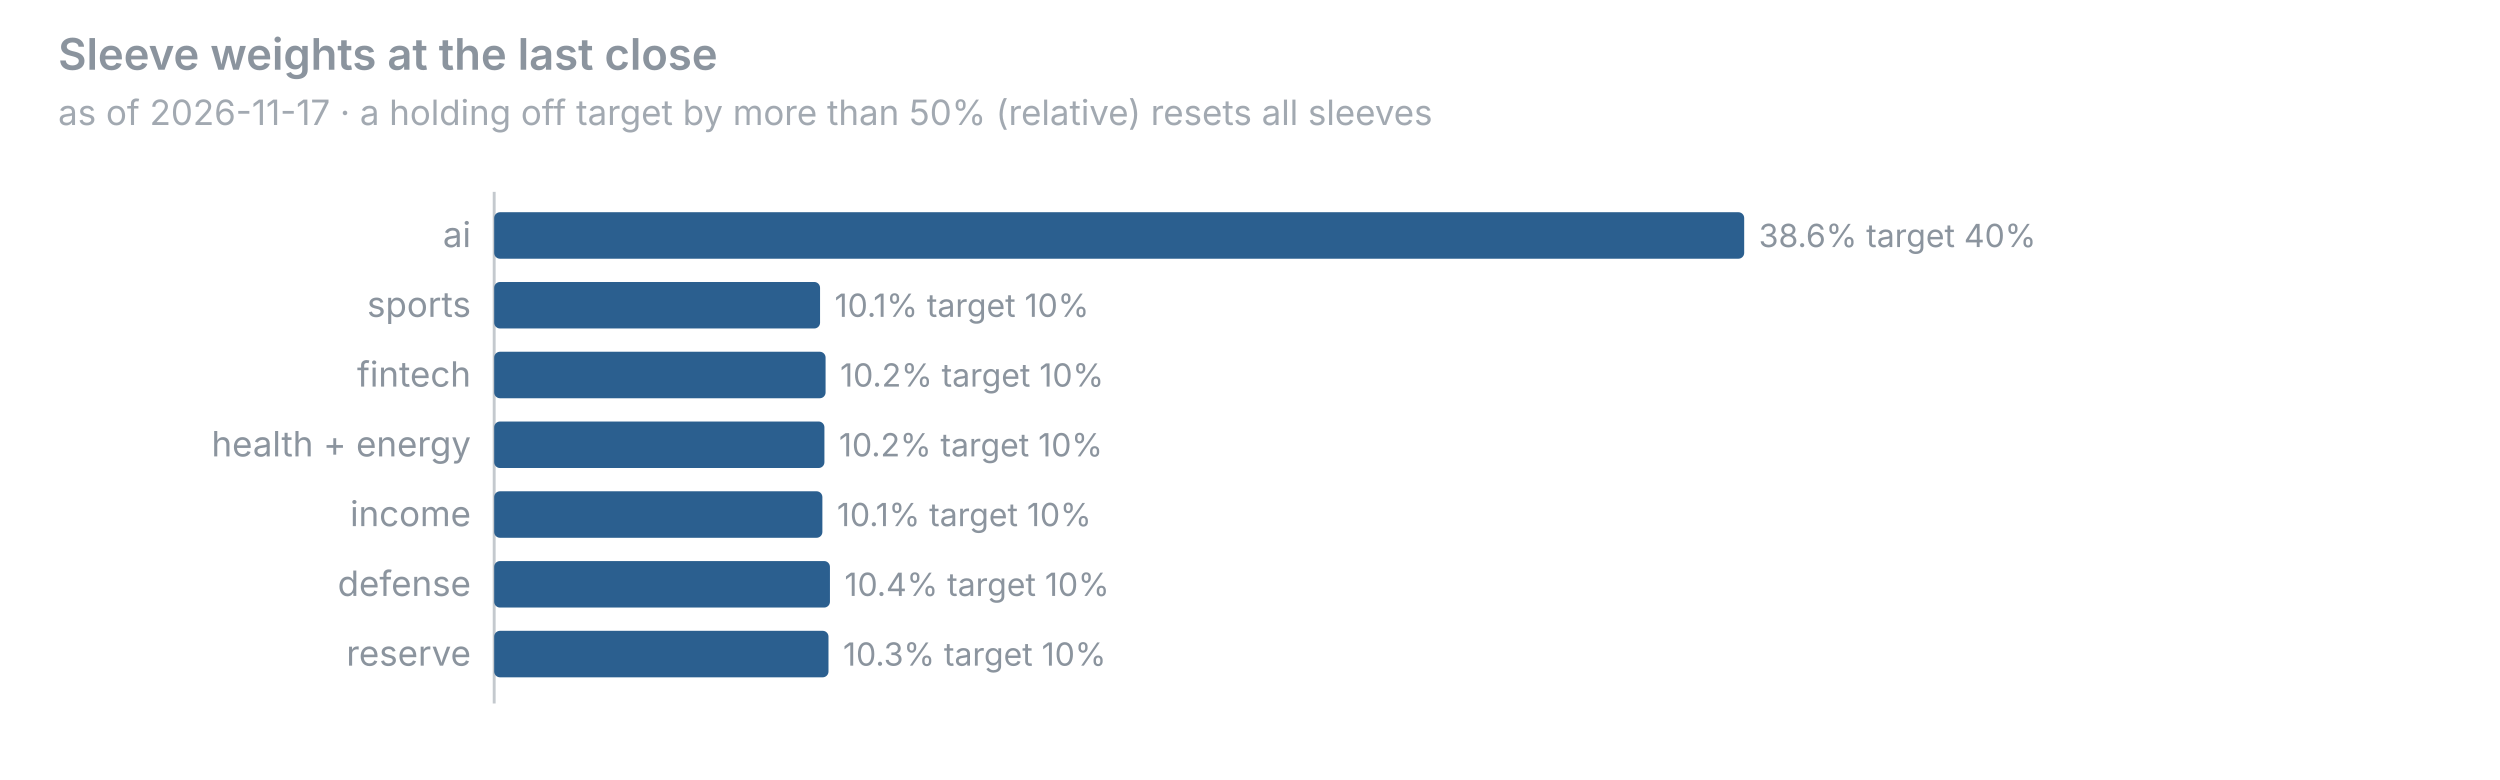
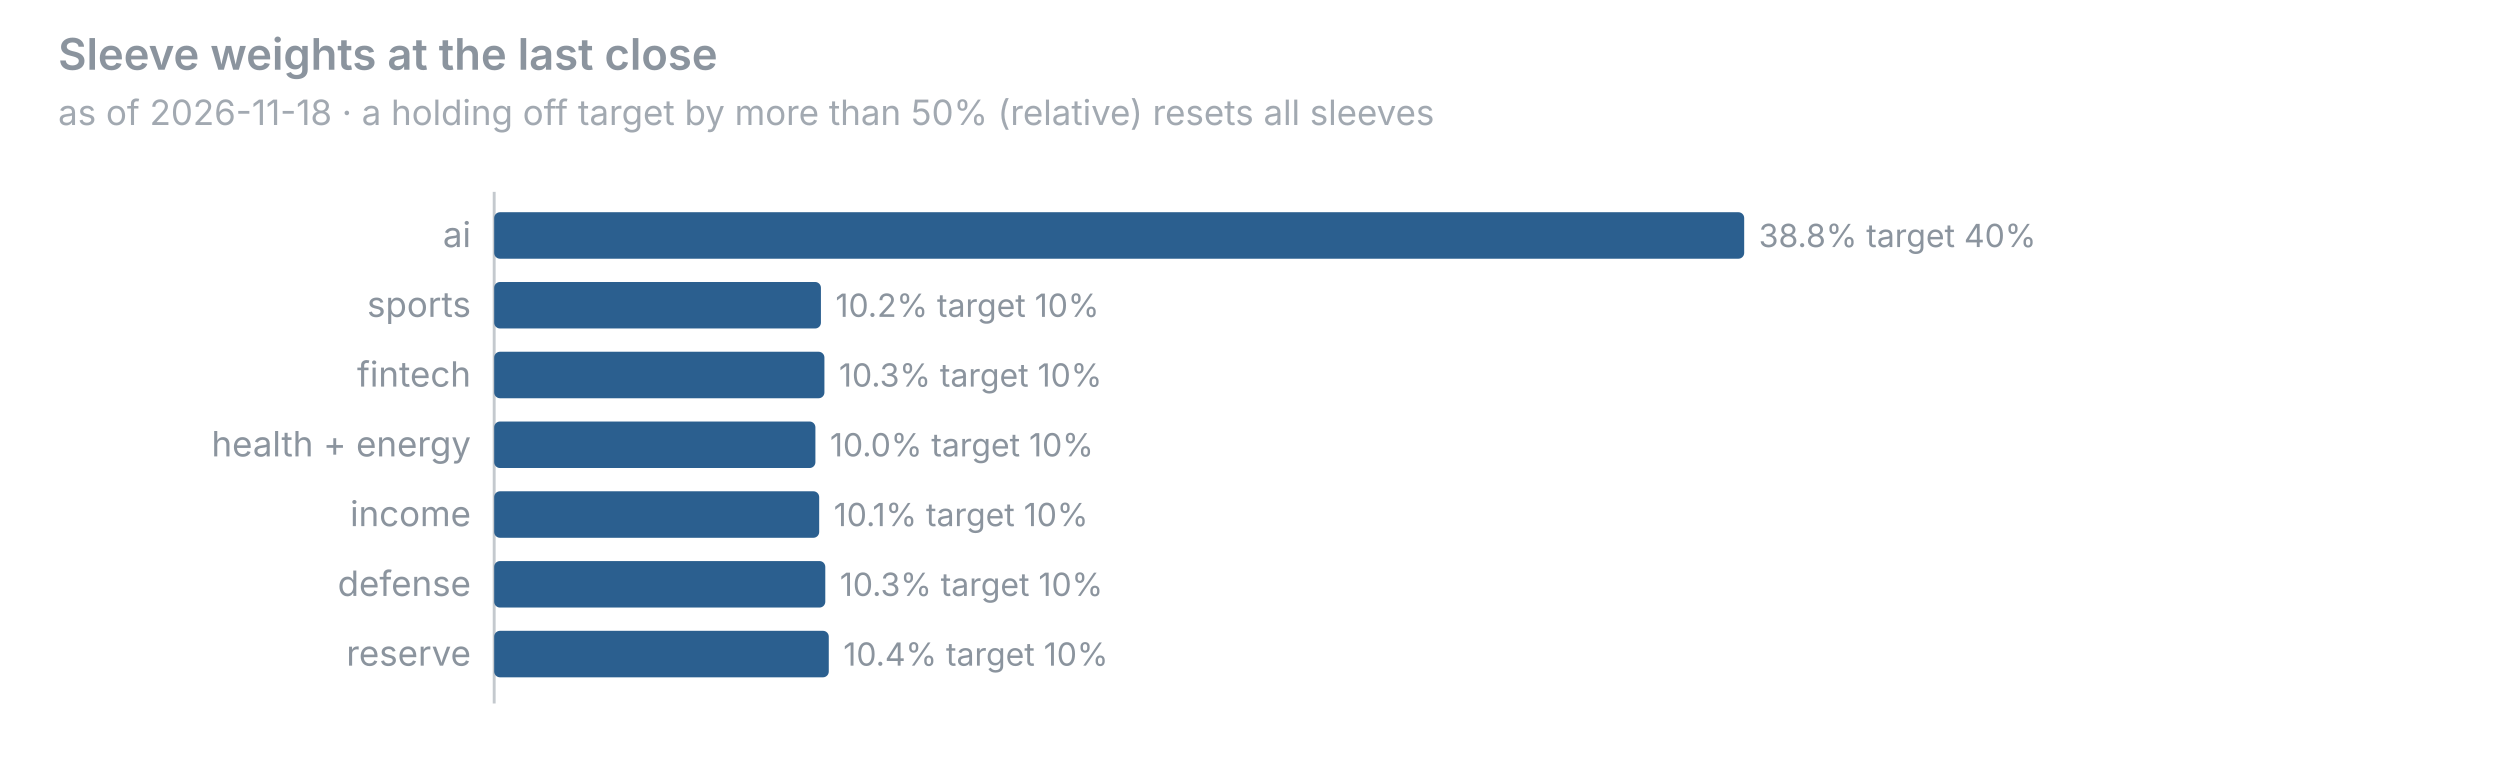
<svg xmlns="http://www.w3.org/2000/svg" viewBox="0 0 860 268" font-family="ui-sans-serif,system-ui,-apple-system,sans-serif">
  <text x="20" y="24" font-size="15" font-weight="600" fill="#8b949e">Sleeve weights at the last close</text>
-   <text x="20" y="43" font-size="12" fill="#8b949e" opacity="0.8">as of 2026-11-17 · a holding off target by more than 50% (relative) resets all sleeves</text>
+   <text x="20" y="43" font-size="12" fill="#8b949e" opacity="0.8">as of 2026-11-18 · a holding off target by more than 50% (relative) resets all sleeves</text>
  <line x1="170.0" y1="66" x2="170.0" y2="242" stroke="#8b949e" stroke-opacity="0.5" />
  <rect x="170.0" y="73" width="430.0" height="16" fill="#2b5f8f" rx="2" />
  <text x="162" y="85.0" font-size="12" fill="#8b949e" text-anchor="end">ai</text>
-   <text x="605.0" y="85.0" font-size="11" fill="#8b949e" text-anchor="start">38.6%  target 40%</text>
-   <rect x="170.0" y="97" width="112.1" height="16" fill="#2b5f8f" rx="2" />
+   <text x="605.0" y="85.0" font-size="11" fill="#8b949e" text-anchor="start">38.8%  target 40%</text>
+   <rect x="170.0" y="97" width="112.4" height="16" fill="#2b5f8f" rx="2" />
  <text x="162" y="109.0" font-size="12" fill="#8b949e" text-anchor="end">sports</text>
-   <text x="287.1" y="109.0" font-size="11" fill="#8b949e" text-anchor="start">10.1%  target 10%</text>
-   <rect x="170.0" y="121" width="114.0" height="16" fill="#2b5f8f" rx="2" />
+   <text x="287.4" y="109.0" font-size="11" fill="#8b949e" text-anchor="start">10.2%  target 10%</text>
+   <rect x="170.0" y="121" width="113.6" height="16" fill="#2b5f8f" rx="2" />
  <text x="162" y="133.0" font-size="12" fill="#8b949e" text-anchor="end">fintech</text>
-   <text x="289.0" y="133.0" font-size="11" fill="#8b949e" text-anchor="start">10.2%  target 10%</text>
-   <rect x="170.0" y="145" width="113.6" height="16" fill="#2b5f8f" rx="2" />
+   <text x="288.6" y="133.0" font-size="11" fill="#8b949e" text-anchor="start">10.3%  target 10%</text>
+   <rect x="170.0" y="145" width="110.5" height="16" fill="#2b5f8f" rx="2" />
  <text x="162" y="157.0" font-size="12" fill="#8b949e" text-anchor="end">health + energy</text>
-   <text x="288.6" y="157.0" font-size="11" fill="#8b949e" text-anchor="start">10.2%  target 10%</text>
-   <rect x="170.0" y="169" width="112.9" height="16" fill="#2b5f8f" rx="2" />
+   <text x="285.5" y="157.0" font-size="11" fill="#8b949e" text-anchor="start">10.0%  target 10%</text>
+   <rect x="170.0" y="169" width="111.8" height="16" fill="#2b5f8f" rx="2" />
  <text x="162" y="181.0" font-size="12" fill="#8b949e" text-anchor="end">income</text>
-   <text x="287.9" y="181.0" font-size="11" fill="#8b949e" text-anchor="start">10.1%  target 10%</text>
-   <rect x="170.0" y="193" width="115.5" height="16" fill="#2b5f8f" rx="2" />
+   <text x="286.8" y="181.0" font-size="11" fill="#8b949e" text-anchor="start">10.1%  target 10%</text>
+   <rect x="170.0" y="193" width="113.9" height="16" fill="#2b5f8f" rx="2" />
  <text x="162" y="205.0" font-size="12" fill="#8b949e" text-anchor="end">defense</text>
-   <text x="290.5" y="205.0" font-size="11" fill="#8b949e" text-anchor="start">10.4%  target 10%</text>
-   <rect x="170.0" y="217" width="115.0" height="16" fill="#2b5f8f" rx="2" />
+   <text x="288.9" y="205.0" font-size="11" fill="#8b949e" text-anchor="start">10.3%  target 10%</text>
+   <rect x="170.0" y="217" width="115.1" height="16" fill="#2b5f8f" rx="2" />
  <text x="162" y="229.0" font-size="12" fill="#8b949e" text-anchor="end">reserve</text>
-   <text x="290.0" y="229.0" font-size="11" fill="#8b949e" text-anchor="start">10.3%  target 10%</text>
+   <text x="290.1" y="229.0" font-size="11" fill="#8b949e" text-anchor="start">10.4%  target 10%</text>
</svg>
